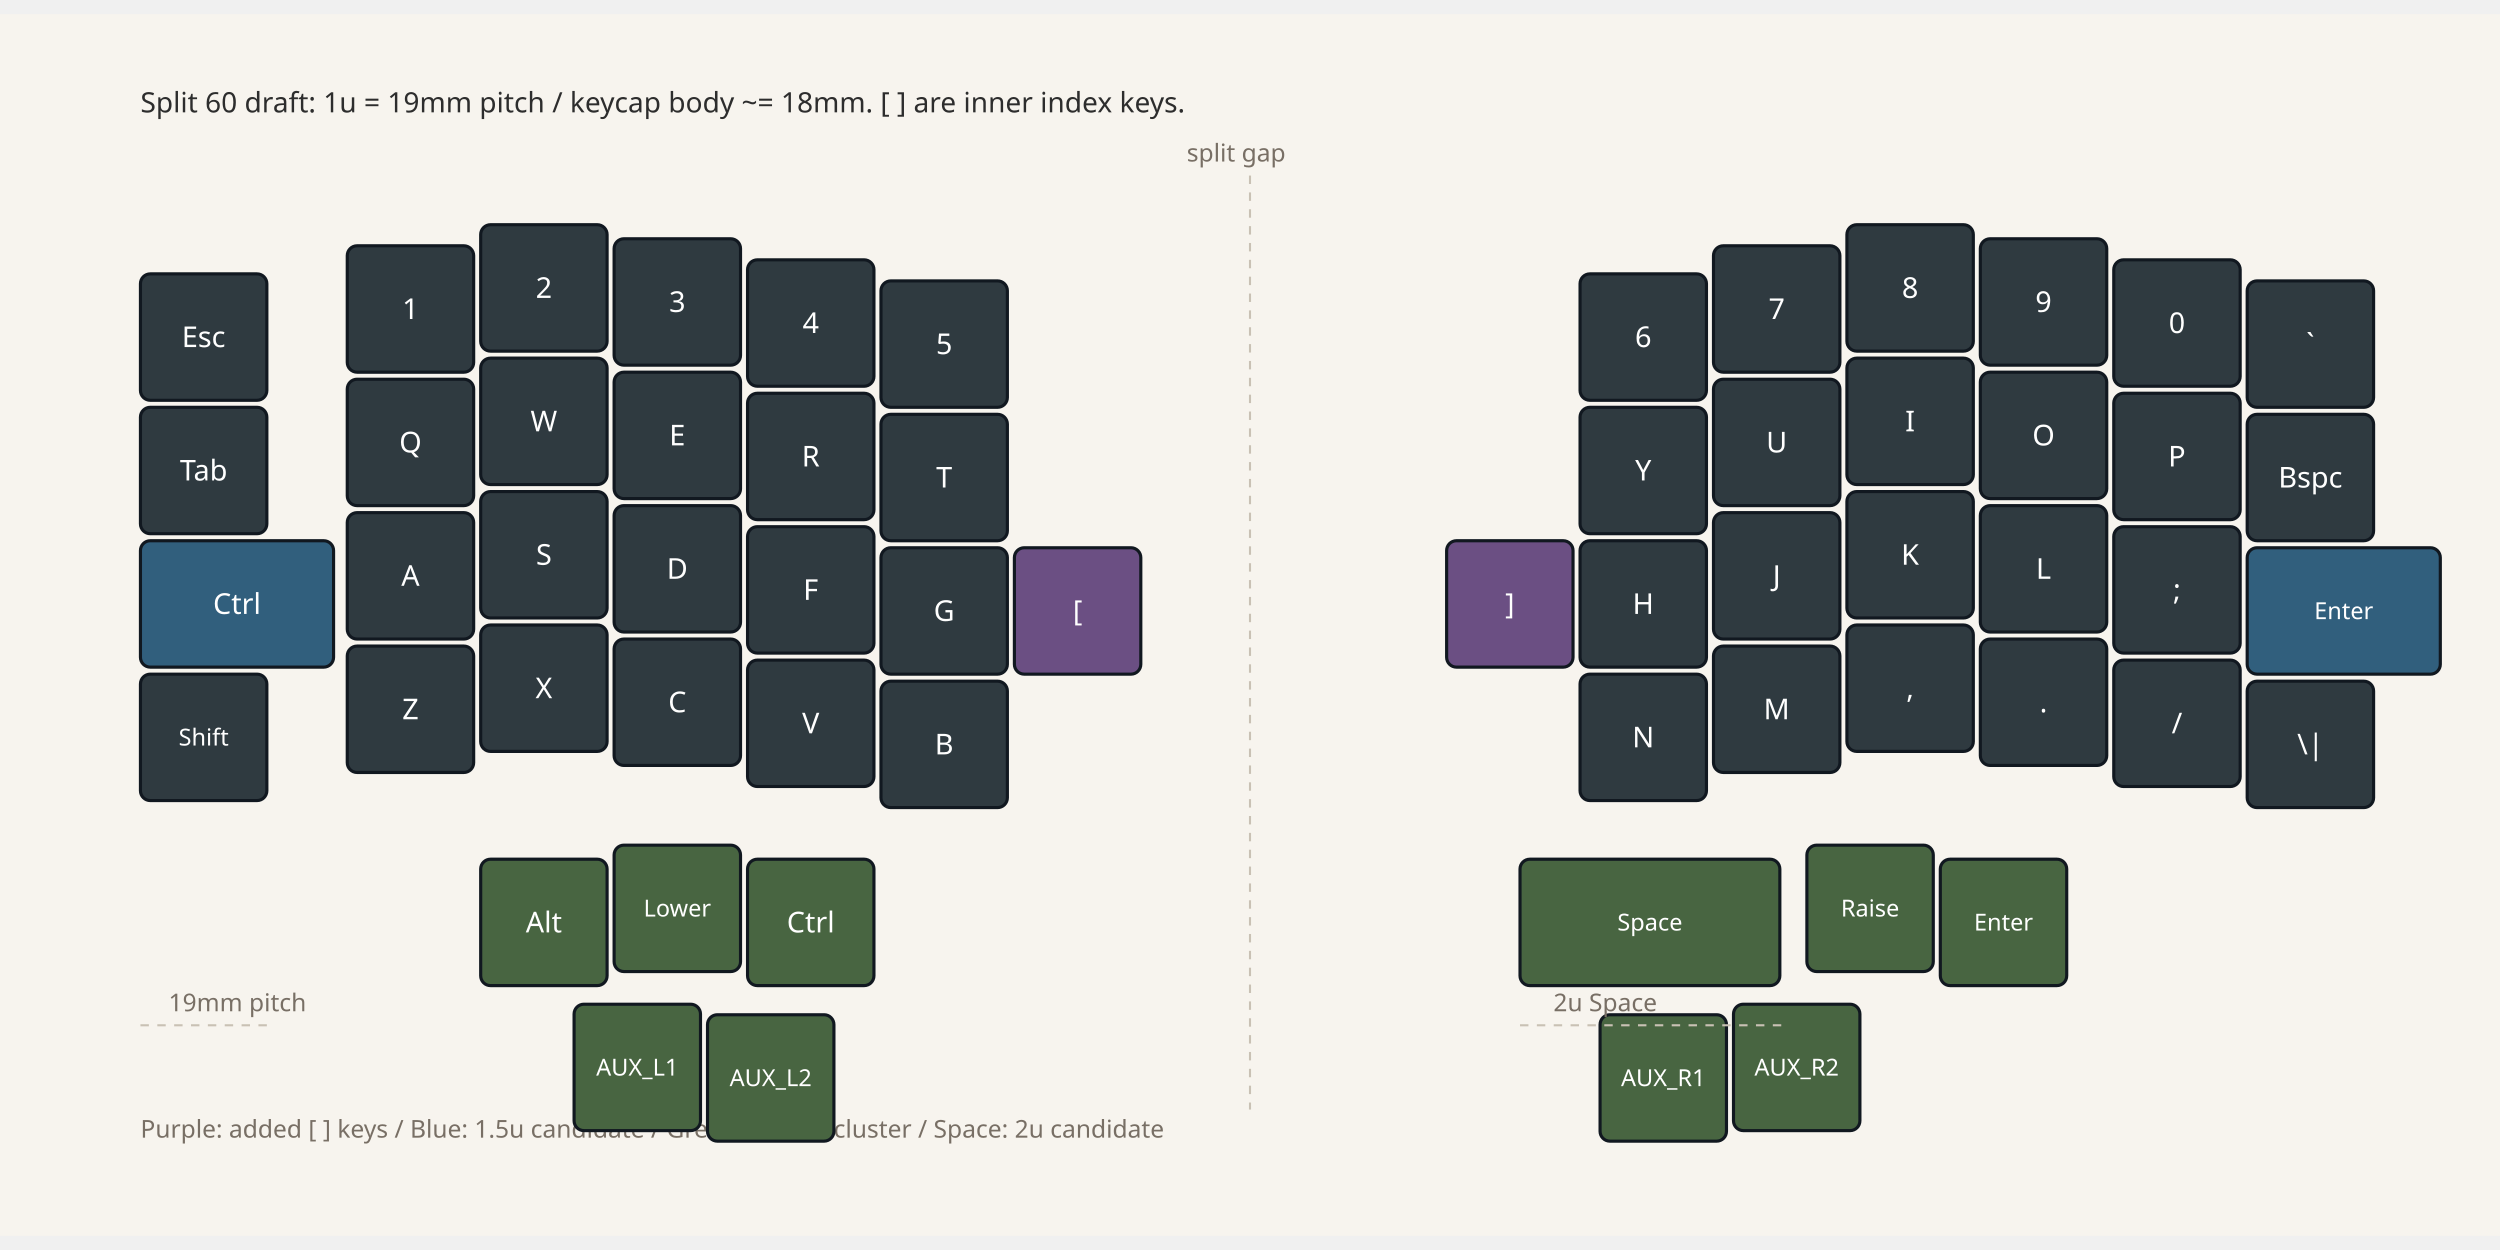
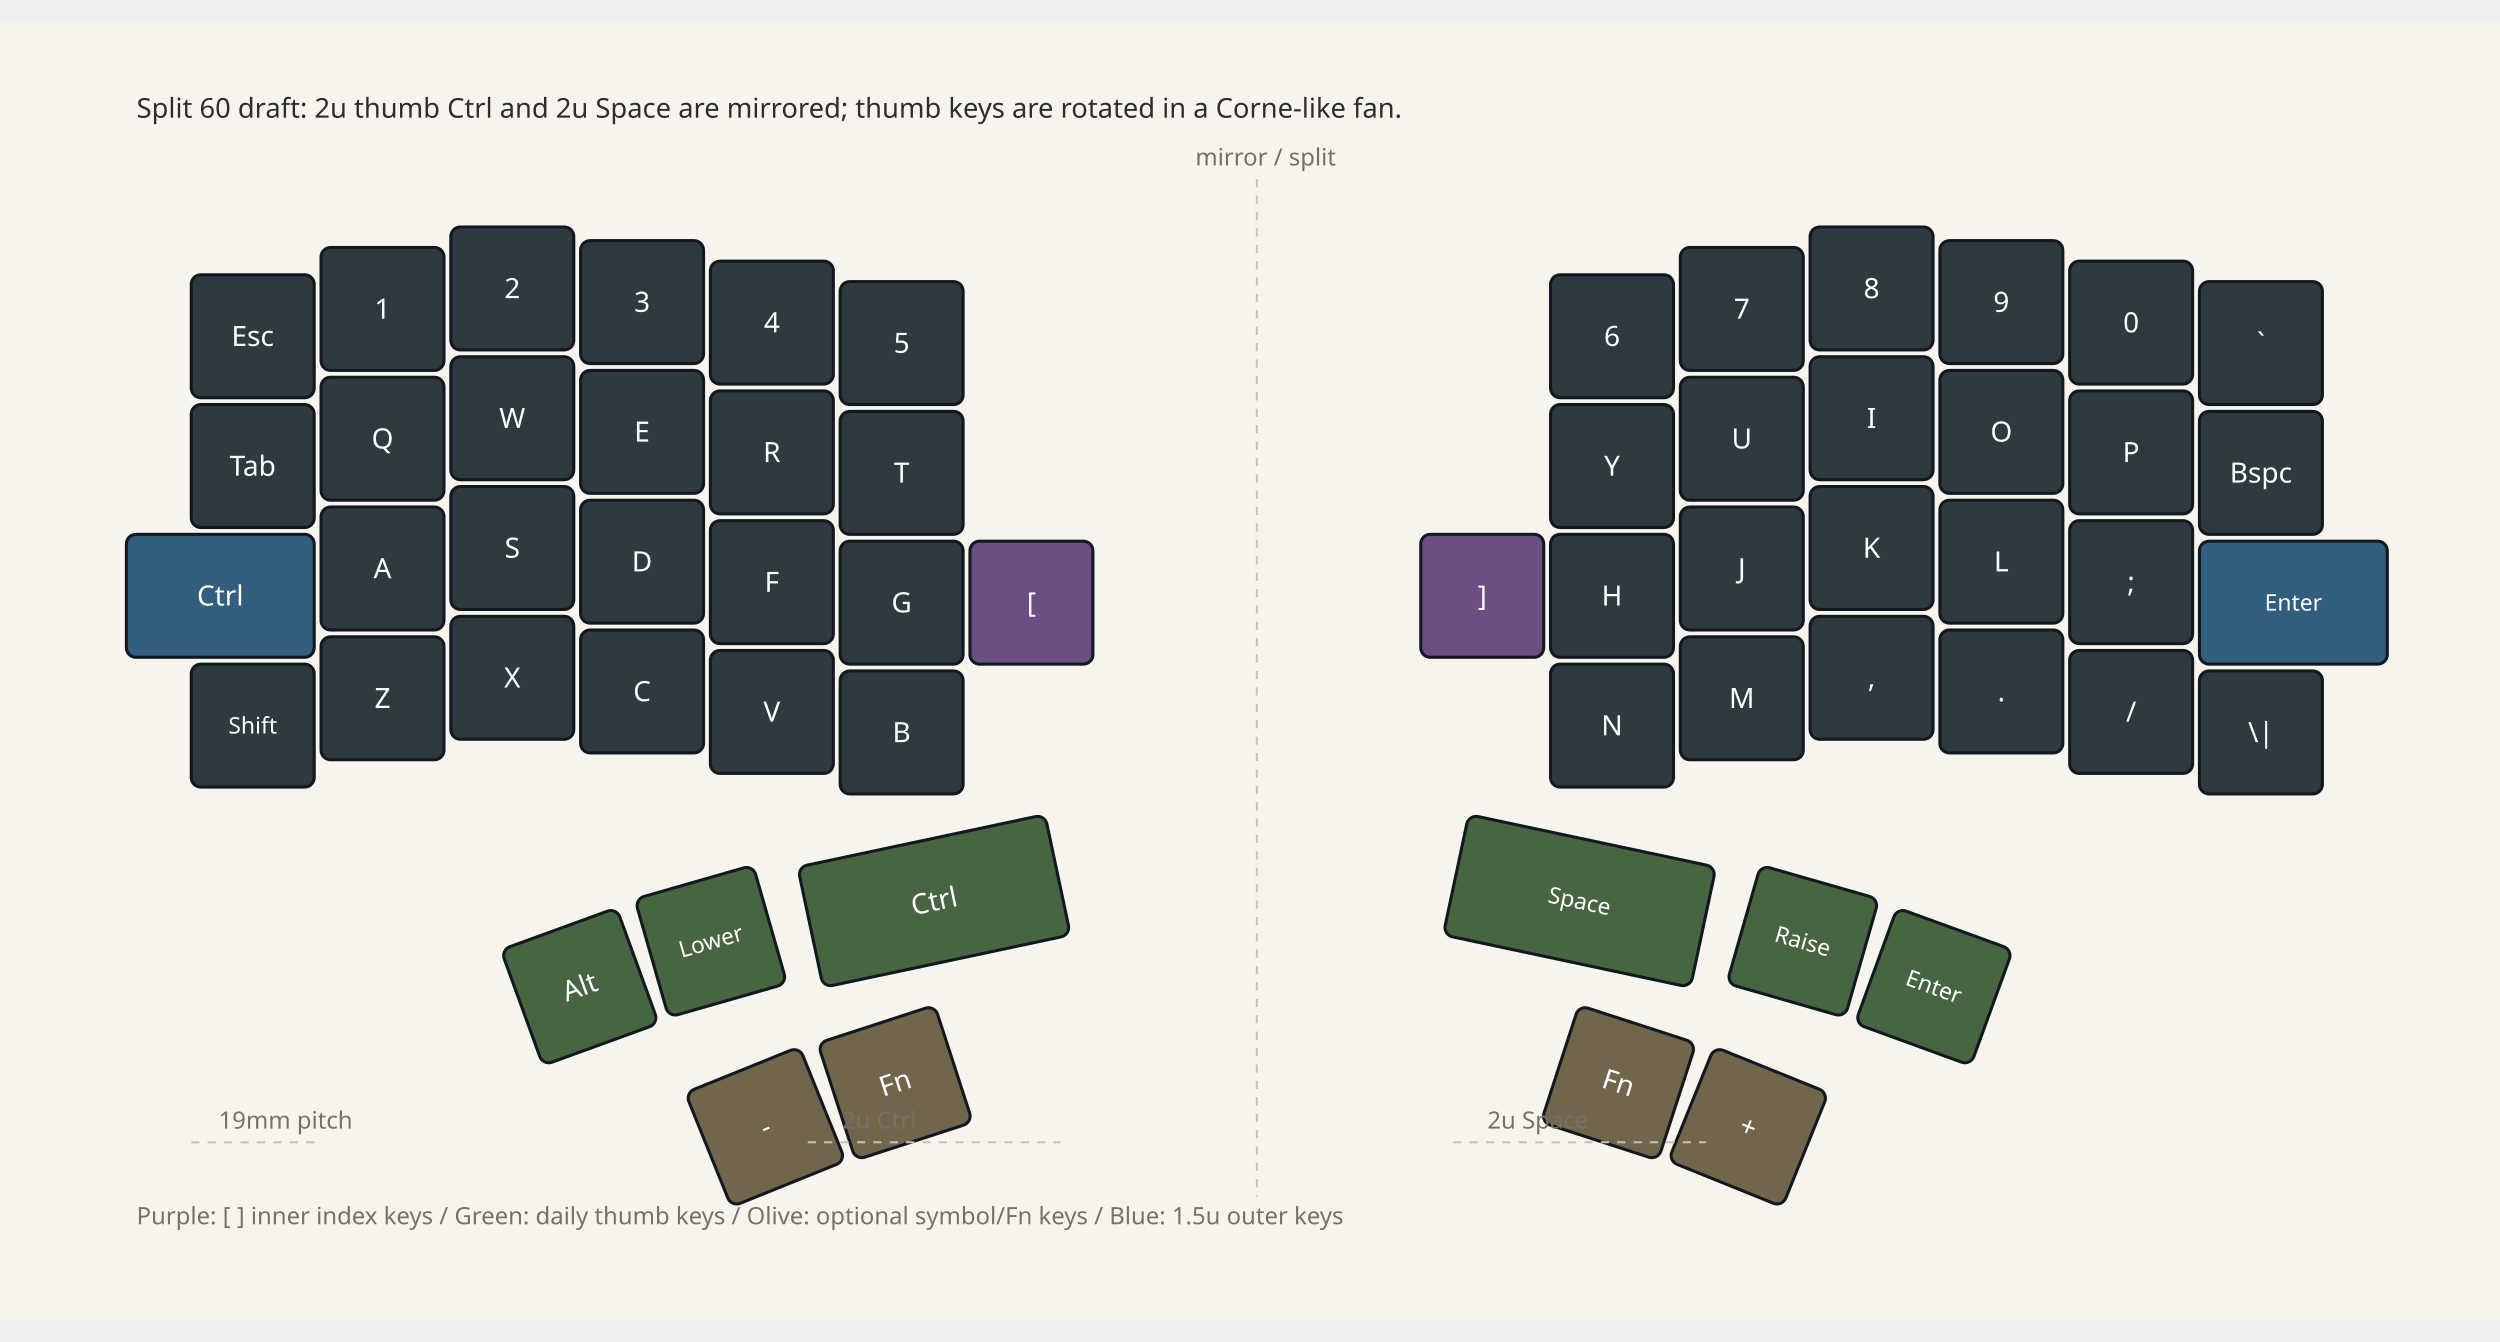
- <svg xmlns="http://www.w3.org/2000/svg" width="1320" height="660" viewBox="0 0 356 174">
+ <svg xmlns="http://www.w3.org/2000/svg" width="1360" height="730" viewBox="0 0 366 190">
  <style>
    .bg { fill: #f7f4ee; }
    .key { fill: #2f3a40; stroke: #111820; stroke-width: 0.45; rx: 1.4; }
    .inner { fill: #6b4f83; }
    .candidate { fill: #315f7d; }
-     .thumb { fill: #486541; }
+     .primary { fill: #486541; }
+     .option { fill: #71664b; }
    .label { fill: #ffffff; font: 4.1px sans-serif; text-anchor: middle; dominant-baseline: middle; }
    .small { font-size: 3.35px; }
    .note { fill: #2d2d2d; font: 4px sans-serif; }
    .guide { stroke: #c9c1b4; stroke-width: 0.3; stroke-dasharray: 1.2 1.2; }
+     .mirror { stroke: #b5aa9b; stroke-width: 0.35; }
    .dim { fill: #786f65; font: 3.5px sans-serif; }
  </style>
-   <rect class="bg" x="0" y="0" width="356" height="174" />
-   <text class="note" x="20" y="14">Split 60 draft: 1u = 19mm pitch / keycap body ~= 18mm. [ ] are inner index keys.</text>
-   <line class="guide" x1="178" y1="23" x2="178" y2="156" />
-   <text class="dim" x="169" y="21">split gap</text>
-   <text class="dim" x="20" y="160">Purple: added [ ] keys / Blue: 1.5u candidate / Green: thumb cluster / Space: 2u candidate</text>
-   <rect class="key" x="20.00" y="37.00" width="18.00" height="18.00" />
-   <text class="label" x="29.00" y="46.00">Esc</text>
-   <rect class="key" x="49.45" y="33.00" width="18.00" height="18.00" />
-   <text class="label" x="58.45" y="42.00">1</text>
-   <rect class="key" x="68.45" y="30.00" width="18.00" height="18.00" />
-   <text class="label" x="77.45" y="39.00">2</text>
-   <rect class="key" x="87.45" y="32.00" width="18.00" height="18.00" />
-   <text class="label" x="96.45" y="41.00">3</text>
-   <rect class="key" x="106.45" y="35.00" width="18.00" height="18.00" />
-   <text class="label" x="115.45" y="44.00">4</text>
-   <rect class="key" x="125.45" y="38.00" width="18.00" height="18.00" />
-   <text class="label" x="134.45" y="47.00">5</text>
-   <rect class="key" x="20.00" y="56.00" width="18.00" height="18.00" />
-   <text class="label" x="29.00" y="65.00">Tab</text>
-   <rect class="key" x="49.45" y="52.00" width="18.00" height="18.00" />
-   <text class="label" x="58.45" y="61.00">Q</text>
-   <rect class="key" x="68.45" y="49.00" width="18.00" height="18.00" />
-   <text class="label" x="77.45" y="58.00">W</text>
-   <rect class="key" x="87.45" y="51.00" width="18.00" height="18.00" />
-   <text class="label" x="96.45" y="60.00">E</text>
-   <rect class="key" x="106.45" y="54.00" width="18.00" height="18.00" />
-   <text class="label" x="115.45" y="63.00">R</text>
-   <rect class="key" x="125.45" y="57.00" width="18.00" height="18.00" />
-   <text class="label" x="134.45" y="66.00">T</text>
-   <rect class="key candidate" x="20.00" y="75.00" width="27.50" height="18.00" />
-   <text class="label" x="33.75" y="84.00">Ctrl</text>
-   <rect class="key" x="49.45" y="71.00" width="18.00" height="18.00" />
-   <text class="label" x="58.45" y="80.00">A</text>
-   <rect class="key" x="68.45" y="68.00" width="18.00" height="18.00" />
-   <text class="label" x="77.45" y="77.00">S</text>
-   <rect class="key" x="87.45" y="70.00" width="18.00" height="18.00" />
-   <text class="label" x="96.45" y="79.00">D</text>
-   <rect class="key" x="106.45" y="73.00" width="18.00" height="18.00" />
-   <text class="label" x="115.45" y="82.00">F</text>
-   <rect class="key" x="125.45" y="76.00" width="18.00" height="18.00" />
-   <text class="label" x="134.45" y="85.00">G</text>
-   <rect class="key inner" x="144.45" y="76.00" width="18.00" height="18.00" />
-   <text class="label" x="153.45" y="85.00">[</text>
-   <rect class="key" x="20.00" y="94.00" width="18.00" height="18.00" />
-   <text class="label small" x="29.00" y="103.00">Shift</text>
-   <rect class="key" x="49.45" y="90.00" width="18.00" height="18.00" />
-   <text class="label" x="58.45" y="99.00">Z</text>
-   <rect class="key" x="68.45" y="87.00" width="18.00" height="18.00" />
-   <text class="label" x="77.45" y="96.00">X</text>
-   <rect class="key" x="87.45" y="89.00" width="18.00" height="18.00" />
-   <text class="label" x="96.45" y="98.00">C</text>
-   <rect class="key" x="106.45" y="92.00" width="18.00" height="18.00" />
-   <text class="label" x="115.45" y="101.00">V</text>
-   <rect class="key" x="125.45" y="95.00" width="18.00" height="18.00" />
-   <text class="label" x="134.45" y="104.00">B</text>
-   <rect class="key" x="225.00" y="37.00" width="18.00" height="18.00" />
-   <text class="label" x="234.00" y="46.00">6</text>
-   <rect class="key" x="244.00" y="33.00" width="18.00" height="18.00" />
-   <text class="label" x="253.00" y="42.00">7</text>
-   <rect class="key" x="263.00" y="30.00" width="18.00" height="18.00" />
-   <text class="label" x="272.00" y="39.00">8</text>
-   <rect class="key" x="282.00" y="32.00" width="18.00" height="18.00" />
-   <text class="label" x="291.00" y="41.00">9</text>
-   <rect class="key" x="301.00" y="35.00" width="18.00" height="18.00" />
-   <text class="label" x="310.00" y="44.00">0</text>
-   <rect class="key" x="320.00" y="38.00" width="18.00" height="18.00" />
-   <text class="label" x="329.00" y="47.00">`</text>
-   <rect class="key" x="225.00" y="56.00" width="18.00" height="18.00" />
-   <text class="label" x="234.00" y="65.00">Y</text>
-   <rect class="key" x="244.00" y="52.00" width="18.00" height="18.00" />
-   <text class="label" x="253.00" y="61.00">U</text>
-   <rect class="key" x="263.00" y="49.00" width="18.00" height="18.00" />
-   <text class="label" x="272.00" y="58.00">I</text>
-   <rect class="key" x="282.00" y="51.00" width="18.00" height="18.00" />
-   <text class="label" x="291.00" y="60.00">O</text>
-   <rect class="key" x="301.00" y="54.00" width="18.00" height="18.00" />
-   <text class="label" x="310.00" y="63.00">P</text>
-   <rect class="key" x="320.00" y="57.00" width="18.00" height="18.00" />
-   <text class="label" x="329.00" y="66.00">Bspc</text>
-   <rect class="key inner" x="206.00" y="75.00" width="18.00" height="18.00" />
-   <text class="label" x="215.00" y="84.00">]</text>
-   <rect class="key" x="225.00" y="75.00" width="18.00" height="18.00" />
-   <text class="label" x="234.00" y="84.00">H</text>
-   <rect class="key" x="244.00" y="71.00" width="18.00" height="18.00" />
-   <text class="label" x="253.00" y="80.00">J</text>
-   <rect class="key" x="263.00" y="68.00" width="18.00" height="18.00" />
-   <text class="label" x="272.00" y="77.00">K</text>
-   <rect class="key" x="282.00" y="70.00" width="18.00" height="18.00" />
-   <text class="label" x="291.00" y="79.00">L</text>
-   <rect class="key" x="301.00" y="73.00" width="18.00" height="18.00" />
-   <text class="label" x="310.00" y="82.00">;</text>
-   <rect class="key candidate" x="320.00" y="76.00" width="27.50" height="18.00" />
-   <text class="label small" x="333.75" y="85.00">Enter</text>
-   <rect class="key" x="225.00" y="94.00" width="18.00" height="18.00" />
-   <text class="label" x="234.00" y="103.00">N</text>
-   <rect class="key" x="244.00" y="90.00" width="18.00" height="18.00" />
-   <text class="label" x="253.00" y="99.00">M</text>
-   <rect class="key" x="263.00" y="87.00" width="18.00" height="18.00" />
-   <text class="label" x="272.00" y="96.00">,</text>
-   <rect class="key" x="282.00" y="89.00" width="18.00" height="18.00" />
-   <text class="label" x="291.00" y="98.00">.</text>
-   <rect class="key" x="301.00" y="92.00" width="18.00" height="18.00" />
-   <text class="label" x="310.00" y="101.00">/</text>
-   <rect class="key" x="320.00" y="95.00" width="18.00" height="18.00" />
-   <text class="label" x="329.00" y="104.00">\|</text>
-   <rect class="key thumb" x="68.45" y="120.35" width="18.00" height="18.00" />
-   <text class="label" x="77.45" y="129.35">Alt</text>
-   <rect class="key thumb" x="87.45" y="118.35" width="18.00" height="18.00" />
-   <text class="label small" x="96.45" y="127.35">Lower</text>
-   <rect class="key thumb" x="106.45" y="120.35" width="18.00" height="18.00" />
-   <text class="label" x="115.45" y="129.35">Ctrl</text>
-   <rect class="key thumb" x="81.75" y="141.00" width="18.00" height="18.00" />
-   <text class="label small" x="90.75" y="150.00">AUX_L1</text>
-   <rect class="key thumb" x="100.75" y="142.50" width="18.00" height="18.00" />
-   <text class="label small" x="109.75" y="151.50">AUX_L2</text>
-   <rect class="key thumb" x="216.45" y="120.35" width="37.00" height="18.00" />
-   <text class="label small" x="234.95" y="129.35">Space</text>
-   <rect class="key thumb" x="257.30" y="118.35" width="18.00" height="18.00" />
-   <text class="label small" x="266.30" y="127.35">Raise</text>
-   <rect class="key thumb" x="276.30" y="120.35" width="18.00" height="18.00" />
-   <text class="label small" x="285.30" y="129.35">Enter</text>
-   <rect class="key thumb" x="227.85" y="142.50" width="18.00" height="18.00" />
-   <text class="label small" x="236.85" y="151.50">AUX_R1</text>
-   <rect class="key thumb" x="246.85" y="141.00" width="18.00" height="18.00" />
-   <text class="label small" x="255.85" y="150.00">AUX_R2</text>
-   <line class="guide" x1="20.0" y1="144" x2="39.0" y2="144" />
-   <text class="dim" x="24.0" y="142">19mm pitch</text>
-   <line class="guide" x1="216.45" y1="144" x2="254.45" y2="144" />
-   <text class="dim" x="221.2" y="142">2u Space</text>
+   <rect class="bg" x="0" y="0" width="366" height="190" />
+   <text class="note" x="20" y="14">Split 60 draft: 2u thumb Ctrl and 2u Space are mirrored; thumb keys are rotated in a Corne-like fan.</text>
+   <line class="guide" x1="184" y1="23" x2="184" y2="172" />
+   <text class="dim" x="175" y="21">mirror / split</text>
+   <text class="dim" x="20" y="176">Purple: [ ] inner index keys / Green: daily thumb keys / Olive: optional symbol/Fn keys / Blue: 1.5u outer keys</text>
+   <rect class="key" x="28.00" y="37.00" width="18.00" height="18.00" />
+   <text class="label" x="37.00" y="46.00">Esc</text>
+   <rect class="key" x="47.00" y="33.00" width="18.00" height="18.00" />
+   <text class="label" x="56.00" y="42.00">1</text>
+   <rect class="key" x="66.00" y="30.00" width="18.00" height="18.00" />
+   <text class="label" x="75.00" y="39.00">2</text>
+   <rect class="key" x="85.00" y="32.00" width="18.00" height="18.00" />
+   <text class="label" x="94.00" y="41.00">3</text>
+   <rect class="key" x="104.00" y="35.00" width="18.00" height="18.00" />
+   <text class="label" x="113.00" y="44.00">4</text>
+   <rect class="key" x="123.00" y="38.00" width="18.00" height="18.00" />
+   <text class="label" x="132.00" y="47.00">5</text>
+   <rect class="key" x="28.00" y="56.00" width="18.00" height="18.00" />
+   <text class="label" x="37.00" y="65.00">Tab</text>
+   <rect class="key" x="47.00" y="52.00" width="18.00" height="18.00" />
+   <text class="label" x="56.00" y="61.00">Q</text>
+   <rect class="key" x="66.00" y="49.00" width="18.00" height="18.00" />
+   <text class="label" x="75.00" y="58.00">W</text>
+   <rect class="key" x="85.00" y="51.00" width="18.00" height="18.00" />
+   <text class="label" x="94.00" y="60.00">E</text>
+   <rect class="key" x="104.00" y="54.00" width="18.00" height="18.00" />
+   <text class="label" x="113.00" y="63.00">R</text>
+   <rect class="key" x="123.00" y="57.00" width="18.00" height="18.00" />
+   <text class="label" x="132.00" y="66.00">T</text>
+   <rect class="key candidate" x="18.50" y="75.00" width="27.50" height="18.00" />
+   <text class="label" x="32.25" y="84.00">Ctrl</text>
+   <rect class="key" x="47.00" y="71.00" width="18.00" height="18.00" />
+   <text class="label" x="56.00" y="80.00">A</text>
+   <rect class="key" x="66.00" y="68.00" width="18.00" height="18.00" />
+   <text class="label" x="75.00" y="77.00">S</text>
+   <rect class="key" x="85.00" y="70.00" width="18.00" height="18.00" />
+   <text class="label" x="94.00" y="79.00">D</text>
+   <rect class="key" x="104.00" y="73.00" width="18.00" height="18.00" />
+   <text class="label" x="113.00" y="82.00">F</text>
+   <rect class="key" x="123.00" y="76.00" width="18.00" height="18.00" />
+   <text class="label" x="132.00" y="85.00">G</text>
+   <rect class="key inner" x="142.00" y="76.00" width="18.00" height="18.00" />
+   <text class="label" x="151.00" y="85.00">[</text>
+   <rect class="key" x="28.00" y="94.00" width="18.00" height="18.00" />
+   <text class="label small" x="37.00" y="103.00">Shift</text>
+   <rect class="key" x="47.00" y="90.00" width="18.00" height="18.00" />
+   <text class="label" x="56.00" y="99.00">Z</text>
+   <rect class="key" x="66.00" y="87.00" width="18.00" height="18.00" />
+   <text class="label" x="75.00" y="96.00">X</text>
+   <rect class="key" x="85.00" y="89.00" width="18.00" height="18.00" />
+   <text class="label" x="94.00" y="98.00">C</text>
+   <rect class="key" x="104.00" y="92.00" width="18.00" height="18.00" />
+   <text class="label" x="113.00" y="101.00">V</text>
+   <rect class="key" x="123.00" y="95.00" width="18.00" height="18.00" />
+   <text class="label" x="132.00" y="104.00">B</text>
+   <rect class="key" x="227.00" y="37.00" width="18.00" height="18.00" />
+   <text class="label" x="236.00" y="46.00">6</text>
+   <rect class="key" x="246.00" y="33.00" width="18.00" height="18.00" />
+   <text class="label" x="255.00" y="42.00">7</text>
+   <rect class="key" x="265.00" y="30.00" width="18.00" height="18.00" />
+   <text class="label" x="274.00" y="39.00">8</text>
+   <rect class="key" x="284.00" y="32.00" width="18.00" height="18.00" />
+   <text class="label" x="293.00" y="41.00">9</text>
+   <rect class="key" x="303.00" y="35.00" width="18.00" height="18.00" />
+   <text class="label" x="312.00" y="44.00">0</text>
+   <rect class="key" x="322.00" y="38.00" width="18.00" height="18.00" />
+   <text class="label" x="331.00" y="47.00">`</text>
+   <rect class="key" x="227.00" y="56.00" width="18.00" height="18.00" />
+   <text class="label" x="236.00" y="65.00">Y</text>
+   <rect class="key" x="246.00" y="52.00" width="18.00" height="18.00" />
+   <text class="label" x="255.00" y="61.00">U</text>
+   <rect class="key" x="265.00" y="49.00" width="18.00" height="18.00" />
+   <text class="label" x="274.00" y="58.00">I</text>
+   <rect class="key" x="284.00" y="51.00" width="18.00" height="18.00" />
+   <text class="label" x="293.00" y="60.00">O</text>
+   <rect class="key" x="303.00" y="54.00" width="18.00" height="18.00" />
+   <text class="label" x="312.00" y="63.00">P</text>
+   <rect class="key" x="322.00" y="57.00" width="18.00" height="18.00" />
+   <text class="label" x="331.00" y="66.00">Bspc</text>
+   <rect class="key inner" x="208.00" y="75.00" width="18.00" height="18.00" />
+   <text class="label" x="217.00" y="84.00">]</text>
+   <rect class="key" x="227.00" y="75.00" width="18.00" height="18.00" />
+   <text class="label" x="236.00" y="84.00">H</text>
+   <rect class="key" x="246.00" y="71.00" width="18.00" height="18.00" />
+   <text class="label" x="255.00" y="80.00">J</text>
+   <rect class="key" x="265.00" y="68.00" width="18.00" height="18.00" />
+   <text class="label" x="274.00" y="77.00">K</text>
+   <rect class="key" x="284.00" y="70.00" width="18.00" height="18.00" />
+   <text class="label" x="293.00" y="79.00">L</text>
+   <rect class="key" x="303.00" y="73.00" width="18.00" height="18.00" />
+   <text class="label" x="312.00" y="82.00">;</text>
+   <rect class="key candidate" x="322.00" y="76.00" width="27.50" height="18.00" />
+   <text class="label small" x="335.75" y="85.00">Enter</text>
+   <rect class="key" x="227.00" y="94.00" width="18.00" height="18.00" />
+   <text class="label" x="236.00" y="103.00">N</text>
+   <rect class="key" x="246.00" y="90.00" width="18.00" height="18.00" />
+   <text class="label" x="255.00" y="99.00">M</text>
+   <rect class="key" x="265.00" y="87.00" width="18.00" height="18.00" />
+   <text class="label" x="274.00" y="96.00">,</text>
+   <rect class="key" x="284.00" y="89.00" width="18.00" height="18.00" />
+   <text class="label" x="293.00" y="98.00">.</text>
+   <rect class="key" x="303.00" y="92.00" width="18.00" height="18.00" />
+   <text class="label" x="312.00" y="101.00">/</text>
+   <rect class="key" x="322.00" y="95.00" width="18.00" height="18.00" />
+   <text class="label" x="331.00" y="104.00">\|</text>
+   <g transform="rotate(-12.0 136.75 128.68)">
+     <rect class="key primary" x="118.25" y="119.68" width="37.00" height="18.00" />
+     <text class="label" x="136.75" y="128.68">Ctrl</text>
+   </g>
+   <g transform="rotate(-16.0 104.07 134.57)">
+     <rect class="key primary" x="95.07" y="125.57" width="18.00" height="18.00" />
+     <text class="label small" x="104.07" y="134.57">Lower</text>
+   </g>
+   <g transform="rotate(-20.0 84.88 141.22)">
+     <rect class="key primary" x="75.88" y="132.22" width="18.00" height="18.00" />
+     <text class="label" x="84.88" y="141.22">Alt</text>
+   </g>
+   <g transform="rotate(-18.0 131.05 155.28)">
+     <rect class="key option" x="122.05" y="146.28" width="18.00" height="18.00" />
+     <text class="label" x="131.05" y="155.28">Fn</text>
+   </g>
+   <g transform="rotate(-22.0 112.05 161.74)">
+     <rect class="key option" x="103.05" y="152.74" width="18.00" height="18.00" />
+     <text class="label" x="112.05" y="161.74">-</text>
+   </g>
+   <g transform="rotate(12.0 231.25 128.68)">
+     <rect class="key primary" x="212.75" y="119.68" width="37.00" height="18.00" />
+     <text class="label small" x="231.25" y="128.68">Space</text>
+   </g>
+   <g transform="rotate(16.0 263.93 134.57)">
+     <rect class="key primary" x="254.93" y="125.57" width="18.00" height="18.00" />
+     <text class="label small" x="263.93" y="134.57">Raise</text>
+   </g>
+   <g transform="rotate(20.0 283.12 141.22)">
+     <rect class="key primary" x="274.12" y="132.22" width="18.00" height="18.00" />
+     <text class="label small" x="283.12" y="141.22">Enter</text>
+   </g>
+   <g transform="rotate(18.0 236.95 155.28)">
+     <rect class="key option" x="227.95" y="146.28" width="18.00" height="18.00" />
+     <text class="label" x="236.95" y="155.28">Fn</text>
+   </g>
+   <g transform="rotate(22.0 255.95 161.74)">
+     <rect class="key option" x="246.95" y="152.74" width="18.00" height="18.00" />
+     <text class="label" x="255.95" y="161.74">+</text>
+   </g>
+   <line class="guide" x1="28.0" y1="164" x2="47.0" y2="164" />
+   <text class="dim" x="32.0" y="162">19mm pitch</text>
+   <line class="guide" x1="118.25" y1="164" x2="155.25" y2="164" />
+   <text class="dim" x="123.25" y="162">2u Ctrl</text>
+   <line class="guide" x1="212.75" y1="164" x2="249.75" y2="164" />
+   <text class="dim" x="217.75" y="162">2u Space</text>
</svg>
